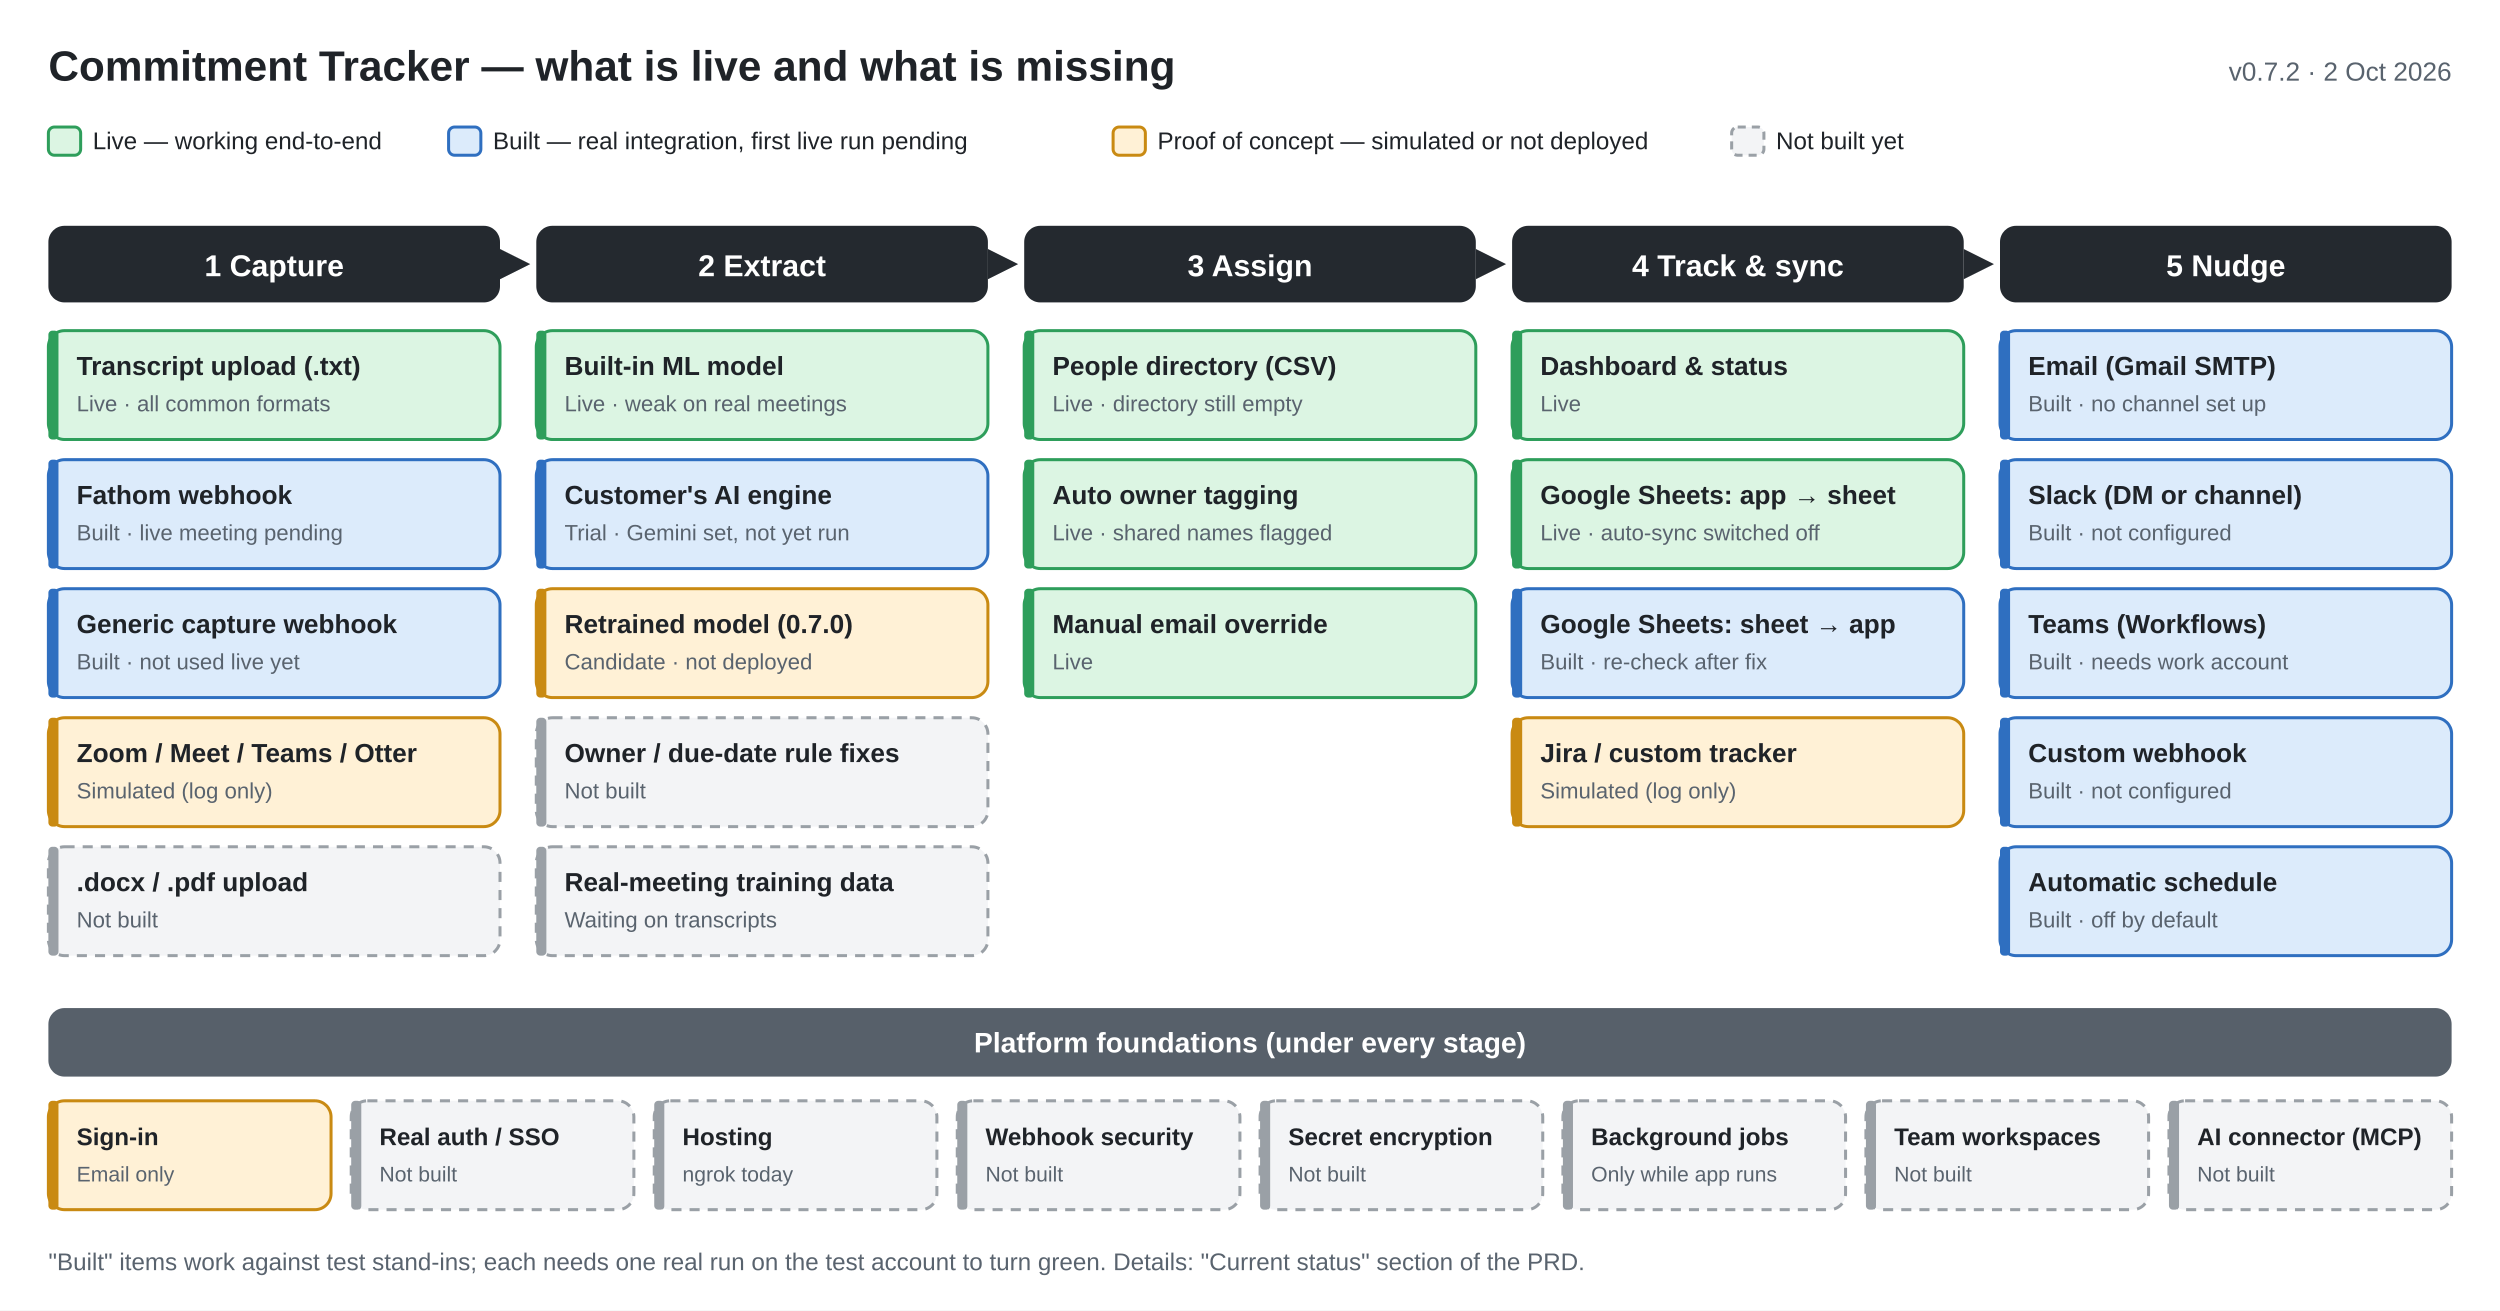
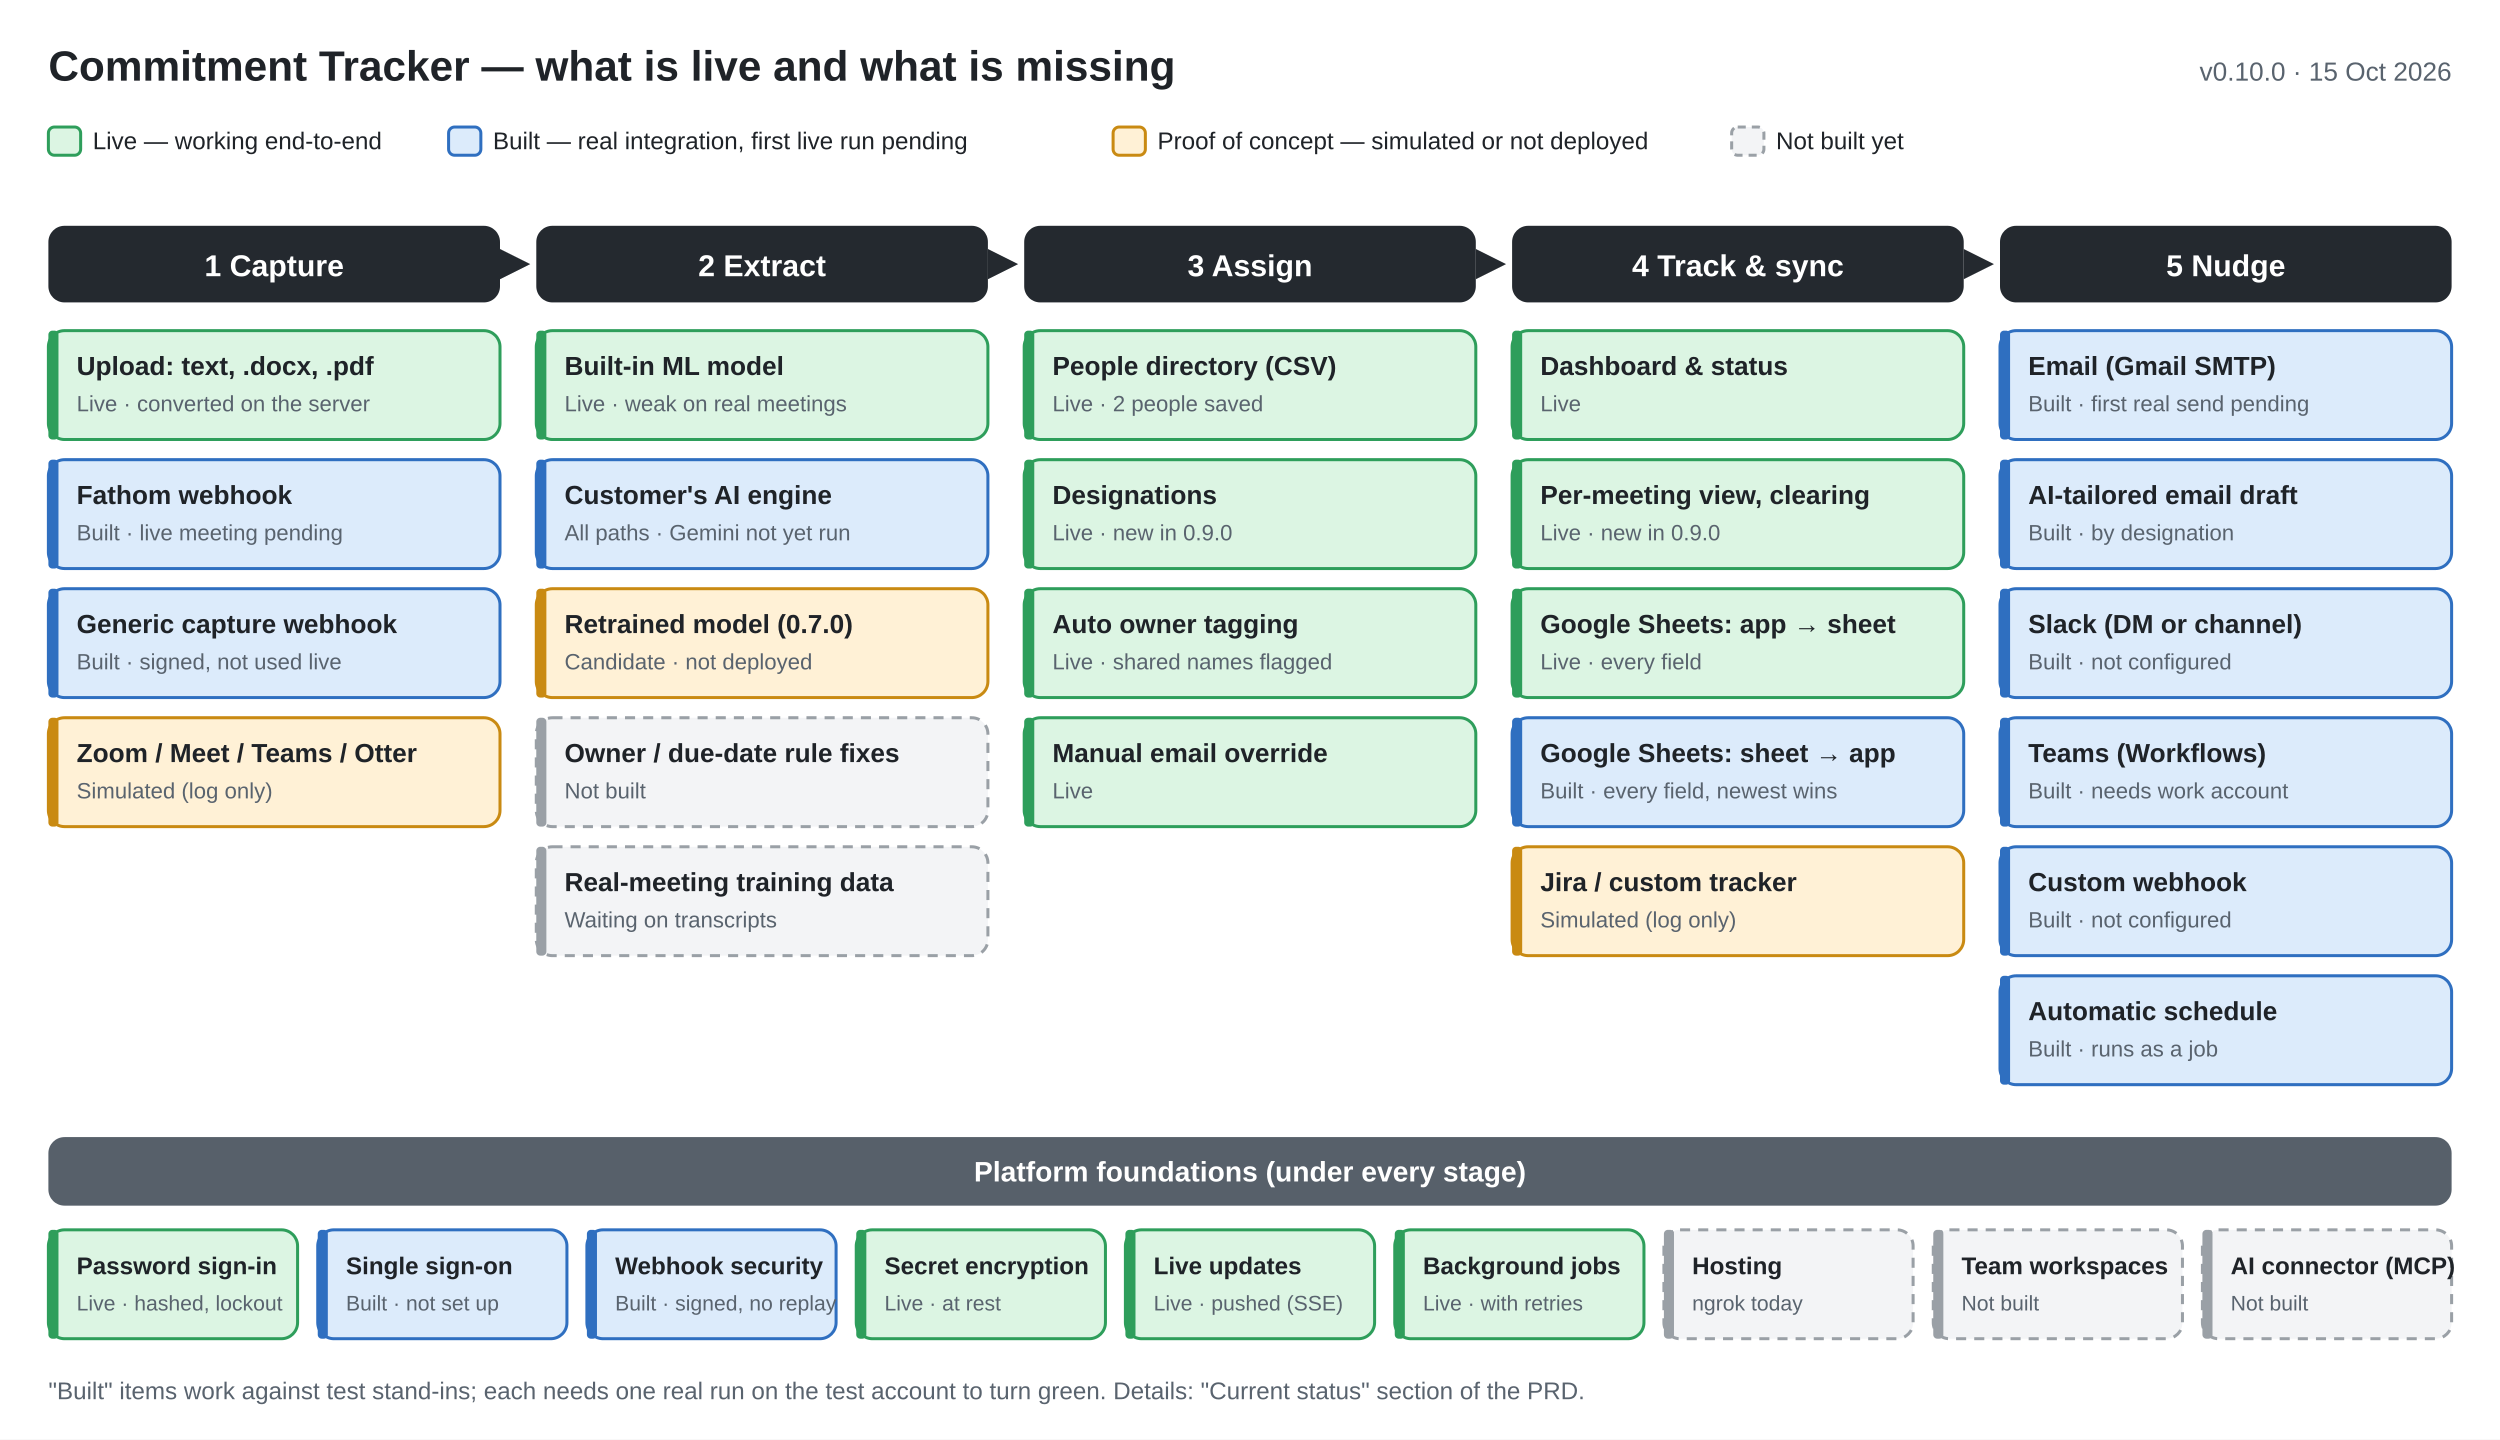
- <svg xmlns="http://www.w3.org/2000/svg" viewBox="0 0 1240 650" width="1240" height="650" font-family="Segoe UI, Helvetica Neue, Arial, sans-serif" role="img" aria-label="Commitment Tracker status: what is live and what is missing">
+ <svg xmlns="http://www.w3.org/2000/svg" viewBox="0 0 1240 714" width="1240" height="714" font-family="Segoe UI, Helvetica Neue, Arial, sans-serif" role="img" aria-label="Commitment Tracker status: what is live and what is missing">
  <defs>
    <marker id="arrow" viewBox="0 0 10 10" refX="8" refY="5" markerWidth="6" markerHeight="6" orient="auto">
      <path d="M0 0 L10 5 L0 10 z" fill="#24292F" />
    </marker>
  </defs>
-   <rect width="1240" height="650" fill="#FFFFFF" />
+   <rect width="1240" height="714" fill="#FFFFFF" />
  <text x="24" y="40" font-size="21" font-weight="700" fill="#1F2328">Commitment Tracker — what is live and what is missing</text>
-   <text x="1216" y="40" font-size="13" fill="#59636E" text-anchor="end">v0.7.2 · 2 Oct 2026</text>
+   <text x="1216" y="40" font-size="13" fill="#59636E" text-anchor="end">v0.10.0 · 15 Oct 2026</text>
  <rect x="24" y="63" width="16" height="14" rx="3" fill="#DCF5E3" stroke="#2E9E5B" stroke-width="1.5" />
  <text x="46" y="74" font-size="12" fill="#1F2328">Live — working end-to-end</text>
  <rect x="222.5" y="63" width="16" height="14" rx="3" fill="#DCEBFB" stroke="#2F6FC0" stroke-width="1.5" />
  <text x="244.5" y="74" font-size="12" fill="#1F2328">Built — real integration, first live run pending</text>
  <rect x="552.1" y="63" width="16" height="14" rx="3" fill="#FFF1D6" stroke="#C98A12" stroke-width="1.5" />
  <text x="574.1" y="74" font-size="12" fill="#1F2328">Proof of concept — simulated or not deployed</text>
  <rect x="858.9" y="63" width="16" height="14" rx="3" fill="#F3F4F6" stroke="#9AA0A6" stroke-width="1.5" stroke-dasharray="4 3" />
  <text x="880.9" y="74" font-size="12" fill="#1F2328">Not built yet</text>
  <rect x="24.0" y="112" width="224.0" height="38" rx="8" fill="#24292F" />
  <text x="136.0" y="137" font-size="15" font-weight="700" fill="#FFFFFF" text-anchor="middle">1  Capture</text>
  <path d="M250.0 131 h10" stroke="#24292F" stroke-width="2.5" marker-end="url(#arrow)" />
  <rect x="24.0" y="164" width="224.0" height="54" rx="8" fill="#DCF5E3" stroke="#2E9E5B" stroke-width="1.5" />
  <rect x="24.0" y="164" width="5" height="54" rx="2" fill="#2E9E5B" />
-   <text x="38.0" y="186" font-size="13" font-weight="600" fill="#1F2328">Transcript upload (.txt)</text>
-   <text x="38.0" y="204" font-size="11" fill="#59636E">Live · all common formats</text>
+   <text x="38.0" y="186" font-size="13" font-weight="600" fill="#1F2328">Upload: text, .docx, .pdf</text>
+   <text x="38.0" y="204" font-size="11" fill="#59636E">Live · converted on the server</text>
  <rect x="24.0" y="228" width="224.0" height="54" rx="8" fill="#DCEBFB" stroke="#2F6FC0" stroke-width="1.5" />
  <rect x="24.0" y="228" width="5" height="54" rx="2" fill="#2F6FC0" />
  <text x="38.0" y="250" font-size="13" font-weight="600" fill="#1F2328">Fathom webhook</text>
  <text x="38.0" y="268" font-size="11" fill="#59636E">Built · live meeting pending</text>
  <rect x="24.0" y="292" width="224.0" height="54" rx="8" fill="#DCEBFB" stroke="#2F6FC0" stroke-width="1.5" />
  <rect x="24.0" y="292" width="5" height="54" rx="2" fill="#2F6FC0" />
  <text x="38.0" y="314" font-size="13" font-weight="600" fill="#1F2328">Generic capture webhook</text>
-   <text x="38.0" y="332" font-size="11" fill="#59636E">Built · not used live yet</text>
+   <text x="38.0" y="332" font-size="11" fill="#59636E">Built · signed, not used live</text>
  <rect x="24.0" y="356" width="224.0" height="54" rx="8" fill="#FFF1D6" stroke="#C98A12" stroke-width="1.5" />
  <rect x="24.0" y="356" width="5" height="54" rx="2" fill="#C98A12" />
  <text x="38.0" y="378" font-size="13" font-weight="600" fill="#1F2328">Zoom / Meet / Teams / Otter</text>
  <text x="38.0" y="396" font-size="11" fill="#59636E">Simulated (log only)</text>
-   <rect x="24.0" y="420" width="224.0" height="54" rx="8" fill="#F3F4F6" stroke="#9AA0A6" stroke-width="1.5" stroke-dasharray="5 4" />
-   <rect x="24.0" y="420" width="5" height="54" rx="2" fill="#9AA0A6" />
-   <text x="38.0" y="442" font-size="13" font-weight="600" fill="#1F2328">.docx / .pdf upload</text>
-   <text x="38.0" y="460" font-size="11" fill="#59636E">Not built</text>
  <rect x="266.0" y="112" width="224.0" height="38" rx="8" fill="#24292F" />
  <text x="378.0" y="137" font-size="15" font-weight="700" fill="#FFFFFF" text-anchor="middle">2  Extract</text>
  <path d="M492.0 131 h10" stroke="#24292F" stroke-width="2.5" marker-end="url(#arrow)" />
  <rect x="266.0" y="164" width="224.0" height="54" rx="8" fill="#DCF5E3" stroke="#2E9E5B" stroke-width="1.5" />
  <rect x="266.0" y="164" width="5" height="54" rx="2" fill="#2E9E5B" />
  <text x="280.0" y="186" font-size="13" font-weight="600" fill="#1F2328">Built-in ML model</text>
  <text x="280.0" y="204" font-size="11" fill="#59636E">Live · weak on real meetings</text>
  <rect x="266.0" y="228" width="224.0" height="54" rx="8" fill="#DCEBFB" stroke="#2F6FC0" stroke-width="1.5" />
  <rect x="266.0" y="228" width="5" height="54" rx="2" fill="#2F6FC0" />
  <text x="280.0" y="250" font-size="13" font-weight="600" fill="#1F2328">Customer's AI engine</text>
-   <text x="280.0" y="268" font-size="11" fill="#59636E">Trial · Gemini set, not yet run</text>
+   <text x="280.0" y="268" font-size="11" fill="#59636E">All paths · Gemini not yet run</text>
  <rect x="266.0" y="292" width="224.0" height="54" rx="8" fill="#FFF1D6" stroke="#C98A12" stroke-width="1.5" />
  <rect x="266.0" y="292" width="5" height="54" rx="2" fill="#C98A12" />
  <text x="280.0" y="314" font-size="13" font-weight="600" fill="#1F2328">Retrained model (0.7.0)</text>
  <text x="280.0" y="332" font-size="11" fill="#59636E">Candidate · not deployed</text>
  <rect x="266.0" y="356" width="224.0" height="54" rx="8" fill="#F3F4F6" stroke="#9AA0A6" stroke-width="1.5" stroke-dasharray="5 4" />
  <rect x="266.0" y="356" width="5" height="54" rx="2" fill="#9AA0A6" />
  <text x="280.0" y="378" font-size="13" font-weight="600" fill="#1F2328">Owner / due-date rule fixes</text>
  <text x="280.0" y="396" font-size="11" fill="#59636E">Not built</text>
  <rect x="266.0" y="420" width="224.0" height="54" rx="8" fill="#F3F4F6" stroke="#9AA0A6" stroke-width="1.5" stroke-dasharray="5 4" />
  <rect x="266.0" y="420" width="5" height="54" rx="2" fill="#9AA0A6" />
  <text x="280.0" y="442" font-size="13" font-weight="600" fill="#1F2328">Real-meeting training data</text>
  <text x="280.0" y="460" font-size="11" fill="#59636E">Waiting on transcripts</text>
  <rect x="508.0" y="112" width="224.0" height="38" rx="8" fill="#24292F" />
  <text x="620.0" y="137" font-size="15" font-weight="700" fill="#FFFFFF" text-anchor="middle">3  Assign</text>
  <path d="M734.0 131 h10" stroke="#24292F" stroke-width="2.5" marker-end="url(#arrow)" />
  <rect x="508.0" y="164" width="224.0" height="54" rx="8" fill="#DCF5E3" stroke="#2E9E5B" stroke-width="1.5" />
  <rect x="508.0" y="164" width="5" height="54" rx="2" fill="#2E9E5B" />
  <text x="522.0" y="186" font-size="13" font-weight="600" fill="#1F2328">People directory (CSV)</text>
-   <text x="522.0" y="204" font-size="11" fill="#59636E">Live · directory still empty</text>
+   <text x="522.0" y="204" font-size="11" fill="#59636E">Live · 2 people saved</text>
  <rect x="508.0" y="228" width="224.0" height="54" rx="8" fill="#DCF5E3" stroke="#2E9E5B" stroke-width="1.5" />
  <rect x="508.0" y="228" width="5" height="54" rx="2" fill="#2E9E5B" />
-   <text x="522.0" y="250" font-size="13" font-weight="600" fill="#1F2328">Auto owner tagging</text>
-   <text x="522.0" y="268" font-size="11" fill="#59636E">Live · shared names flagged</text>
+   <text x="522.0" y="250" font-size="13" font-weight="600" fill="#1F2328">Designations</text>
+   <text x="522.0" y="268" font-size="11" fill="#59636E">Live · new in 0.9.0</text>
  <rect x="508.0" y="292" width="224.0" height="54" rx="8" fill="#DCF5E3" stroke="#2E9E5B" stroke-width="1.5" />
  <rect x="508.0" y="292" width="5" height="54" rx="2" fill="#2E9E5B" />
-   <text x="522.0" y="314" font-size="13" font-weight="600" fill="#1F2328">Manual email override</text>
-   <text x="522.0" y="332" font-size="11" fill="#59636E">Live</text>
+   <text x="522.0" y="314" font-size="13" font-weight="600" fill="#1F2328">Auto owner tagging</text>
+   <text x="522.0" y="332" font-size="11" fill="#59636E">Live · shared names flagged</text>
+   <rect x="508.0" y="356" width="224.0" height="54" rx="8" fill="#DCF5E3" stroke="#2E9E5B" stroke-width="1.5" />
+   <rect x="508.0" y="356" width="5" height="54" rx="2" fill="#2E9E5B" />
+   <text x="522.0" y="378" font-size="13" font-weight="600" fill="#1F2328">Manual email override</text>
+   <text x="522.0" y="396" font-size="11" fill="#59636E">Live</text>
  <rect x="750.0" y="112" width="224.0" height="38" rx="8" fill="#24292F" />
  <text x="862.0" y="137" font-size="15" font-weight="700" fill="#FFFFFF" text-anchor="middle">4  Track &amp; sync</text>
  <path d="M976.0 131 h10" stroke="#24292F" stroke-width="2.5" marker-end="url(#arrow)" />
  <rect x="750.0" y="164" width="224.0" height="54" rx="8" fill="#DCF5E3" stroke="#2E9E5B" stroke-width="1.5" />
  <rect x="750.0" y="164" width="5" height="54" rx="2" fill="#2E9E5B" />
  <text x="764.0" y="186" font-size="13" font-weight="600" fill="#1F2328">Dashboard &amp; status</text>
  <text x="764.0" y="204" font-size="11" fill="#59636E">Live</text>
  <rect x="750.0" y="228" width="224.0" height="54" rx="8" fill="#DCF5E3" stroke="#2E9E5B" stroke-width="1.5" />
  <rect x="750.0" y="228" width="5" height="54" rx="2" fill="#2E9E5B" />
-   <text x="764.0" y="250" font-size="13" font-weight="600" fill="#1F2328">Google Sheets: app → sheet</text>
-   <text x="764.0" y="268" font-size="11" fill="#59636E">Live · auto-sync switched off</text>
-   <rect x="750.0" y="292" width="224.0" height="54" rx="8" fill="#DCEBFB" stroke="#2F6FC0" stroke-width="1.5" />
-   <rect x="750.0" y="292" width="5" height="54" rx="2" fill="#2F6FC0" />
-   <text x="764.0" y="314" font-size="13" font-weight="600" fill="#1F2328">Google Sheets: sheet → app</text>
-   <text x="764.0" y="332" font-size="11" fill="#59636E">Built · re-check after fix</text>
-   <rect x="750.0" y="356" width="224.0" height="54" rx="8" fill="#FFF1D6" stroke="#C98A12" stroke-width="1.5" />
-   <rect x="750.0" y="356" width="5" height="54" rx="2" fill="#C98A12" />
-   <text x="764.0" y="378" font-size="13" font-weight="600" fill="#1F2328">Jira / custom tracker</text>
-   <text x="764.0" y="396" font-size="11" fill="#59636E">Simulated (log only)</text>
+   <text x="764.0" y="250" font-size="13" font-weight="600" fill="#1F2328">Per-meeting view, clearing</text>
+   <text x="764.0" y="268" font-size="11" fill="#59636E">Live · new in 0.9.0</text>
+   <rect x="750.0" y="292" width="224.0" height="54" rx="8" fill="#DCF5E3" stroke="#2E9E5B" stroke-width="1.5" />
+   <rect x="750.0" y="292" width="5" height="54" rx="2" fill="#2E9E5B" />
+   <text x="764.0" y="314" font-size="13" font-weight="600" fill="#1F2328">Google Sheets: app → sheet</text>
+   <text x="764.0" y="332" font-size="11" fill="#59636E">Live · every field</text>
+   <rect x="750.0" y="356" width="224.0" height="54" rx="8" fill="#DCEBFB" stroke="#2F6FC0" stroke-width="1.5" />
+   <rect x="750.0" y="356" width="5" height="54" rx="2" fill="#2F6FC0" />
+   <text x="764.0" y="378" font-size="13" font-weight="600" fill="#1F2328">Google Sheets: sheet → app</text>
+   <text x="764.0" y="396" font-size="11" fill="#59636E">Built · every field, newest wins</text>
+   <rect x="750.0" y="420" width="224.0" height="54" rx="8" fill="#FFF1D6" stroke="#C98A12" stroke-width="1.5" />
+   <rect x="750.0" y="420" width="5" height="54" rx="2" fill="#C98A12" />
+   <text x="764.0" y="442" font-size="13" font-weight="600" fill="#1F2328">Jira / custom tracker</text>
+   <text x="764.0" y="460" font-size="11" fill="#59636E">Simulated (log only)</text>
  <rect x="992.0" y="112" width="224.0" height="38" rx="8" fill="#24292F" />
  <text x="1104.0" y="137" font-size="15" font-weight="700" fill="#FFFFFF" text-anchor="middle">5  Nudge</text>
  <rect x="992.0" y="164" width="224.0" height="54" rx="8" fill="#DCEBFB" stroke="#2F6FC0" stroke-width="1.5" />
  <rect x="992.0" y="164" width="5" height="54" rx="2" fill="#2F6FC0" />
  <text x="1006.0" y="186" font-size="13" font-weight="600" fill="#1F2328">Email (Gmail SMTP)</text>
-   <text x="1006.0" y="204" font-size="11" fill="#59636E">Built · no channel set up</text>
+   <text x="1006.0" y="204" font-size="11" fill="#59636E">Built · first real send pending</text>
  <rect x="992.0" y="228" width="224.0" height="54" rx="8" fill="#DCEBFB" stroke="#2F6FC0" stroke-width="1.5" />
  <rect x="992.0" y="228" width="5" height="54" rx="2" fill="#2F6FC0" />
-   <text x="1006.0" y="250" font-size="13" font-weight="600" fill="#1F2328">Slack (DM or channel)</text>
-   <text x="1006.0" y="268" font-size="11" fill="#59636E">Built · not configured</text>
+   <text x="1006.0" y="250" font-size="13" font-weight="600" fill="#1F2328">AI-tailored email draft</text>
+   <text x="1006.0" y="268" font-size="11" fill="#59636E">Built · by designation</text>
  <rect x="992.0" y="292" width="224.0" height="54" rx="8" fill="#DCEBFB" stroke="#2F6FC0" stroke-width="1.5" />
  <rect x="992.0" y="292" width="5" height="54" rx="2" fill="#2F6FC0" />
-   <text x="1006.0" y="314" font-size="13" font-weight="600" fill="#1F2328">Teams (Workflows)</text>
-   <text x="1006.0" y="332" font-size="11" fill="#59636E">Built · needs work account</text>
+   <text x="1006.0" y="314" font-size="13" font-weight="600" fill="#1F2328">Slack (DM or channel)</text>
+   <text x="1006.0" y="332" font-size="11" fill="#59636E">Built · not configured</text>
  <rect x="992.0" y="356" width="224.0" height="54" rx="8" fill="#DCEBFB" stroke="#2F6FC0" stroke-width="1.5" />
  <rect x="992.0" y="356" width="5" height="54" rx="2" fill="#2F6FC0" />
-   <text x="1006.0" y="378" font-size="13" font-weight="600" fill="#1F2328">Custom webhook</text>
-   <text x="1006.0" y="396" font-size="11" fill="#59636E">Built · not configured</text>
+   <text x="1006.0" y="378" font-size="13" font-weight="600" fill="#1F2328">Teams (Workflows)</text>
+   <text x="1006.0" y="396" font-size="11" fill="#59636E">Built · needs work account</text>
  <rect x="992.0" y="420" width="224.0" height="54" rx="8" fill="#DCEBFB" stroke="#2F6FC0" stroke-width="1.5" />
  <rect x="992.0" y="420" width="5" height="54" rx="2" fill="#2F6FC0" />
-   <text x="1006.0" y="442" font-size="13" font-weight="600" fill="#1F2328">Automatic schedule</text>
-   <text x="1006.0" y="460" font-size="11" fill="#59636E">Built · off by default</text>
-   <rect x="24" y="500" width="1192" height="34" rx="8" fill="#57606A" />
-   <text x="620.0" y="522" font-size="14" font-weight="700" fill="#FFFFFF" text-anchor="middle">Platform foundations (under every stage)</text>
-   <rect x="24.0" y="546" width="140.2" height="54" rx="8" fill="#FFF1D6" stroke="#C98A12" stroke-width="1.5" />
-   <rect x="24.0" y="546" width="5" height="54" rx="2" fill="#C98A12" />
-   <text x="38.0" y="568" font-size="12" font-weight="600" fill="#1F2328">Sign-in</text>
-   <text x="38.0" y="586" font-size="10.5" fill="#59636E">Email only</text>
-   <rect x="174.2" y="546" width="140.2" height="54" rx="8" fill="#F3F4F6" stroke="#9AA0A6" stroke-width="1.5" stroke-dasharray="5 4" />
-   <rect x="174.2" y="546" width="5" height="54" rx="2" fill="#9AA0A6" />
-   <text x="188.2" y="568" font-size="12" font-weight="600" fill="#1F2328">Real auth / SSO</text>
-   <text x="188.2" y="586" font-size="10.5" fill="#59636E">Not built</text>
-   <rect x="324.5" y="546" width="140.2" height="54" rx="8" fill="#F3F4F6" stroke="#9AA0A6" stroke-width="1.5" stroke-dasharray="5 4" />
-   <rect x="324.5" y="546" width="5" height="54" rx="2" fill="#9AA0A6" />
-   <text x="338.5" y="568" font-size="12" font-weight="600" fill="#1F2328">Hosting</text>
-   <text x="338.5" y="586" font-size="10.5" fill="#59636E">ngrok today</text>
-   <rect x="474.8" y="546" width="140.2" height="54" rx="8" fill="#F3F4F6" stroke="#9AA0A6" stroke-width="1.5" stroke-dasharray="5 4" />
-   <rect x="474.8" y="546" width="5" height="54" rx="2" fill="#9AA0A6" />
-   <text x="488.8" y="568" font-size="12" font-weight="600" fill="#1F2328">Webhook security</text>
-   <text x="488.8" y="586" font-size="10.5" fill="#59636E">Not built</text>
-   <rect x="625.0" y="546" width="140.2" height="54" rx="8" fill="#F3F4F6" stroke="#9AA0A6" stroke-width="1.5" stroke-dasharray="5 4" />
-   <rect x="625.0" y="546" width="5" height="54" rx="2" fill="#9AA0A6" />
-   <text x="639.0" y="568" font-size="12" font-weight="600" fill="#1F2328">Secret encryption</text>
-   <text x="639.0" y="586" font-size="10.5" fill="#59636E">Not built</text>
-   <rect x="775.2" y="546" width="140.2" height="54" rx="8" fill="#F3F4F6" stroke="#9AA0A6" stroke-width="1.5" stroke-dasharray="5 4" />
-   <rect x="775.2" y="546" width="5" height="54" rx="2" fill="#9AA0A6" />
-   <text x="789.2" y="568" font-size="12" font-weight="600" fill="#1F2328">Background jobs</text>
-   <text x="789.2" y="586" font-size="10.5" fill="#59636E">Only while app runs</text>
-   <rect x="925.5" y="546" width="140.2" height="54" rx="8" fill="#F3F4F6" stroke="#9AA0A6" stroke-width="1.5" stroke-dasharray="5 4" />
-   <rect x="925.5" y="546" width="5" height="54" rx="2" fill="#9AA0A6" />
-   <text x="939.5" y="568" font-size="12" font-weight="600" fill="#1F2328">Team workspaces</text>
-   <text x="939.5" y="586" font-size="10.5" fill="#59636E">Not built</text>
-   <rect x="1075.8" y="546" width="140.2" height="54" rx="8" fill="#F3F4F6" stroke="#9AA0A6" stroke-width="1.5" stroke-dasharray="5 4" />
-   <rect x="1075.8" y="546" width="5" height="54" rx="2" fill="#9AA0A6" />
-   <text x="1089.8" y="568" font-size="12" font-weight="600" fill="#1F2328">AI connector (MCP)</text>
-   <text x="1089.8" y="586" font-size="10.5" fill="#59636E">Not built</text>
-   <text x="24" y="630" font-size="12" fill="#59636E">"Built" items work against test stand-ins; each needs one real run on the test account to turn green. Details: "Current status" section of the PRD.</text>
+   <text x="1006.0" y="442" font-size="13" font-weight="600" fill="#1F2328">Custom webhook</text>
+   <text x="1006.0" y="460" font-size="11" fill="#59636E">Built · not configured</text>
+   <rect x="992.0" y="484" width="224.0" height="54" rx="8" fill="#DCEBFB" stroke="#2F6FC0" stroke-width="1.5" />
+   <rect x="992.0" y="484" width="5" height="54" rx="2" fill="#2F6FC0" />
+   <text x="1006.0" y="506" font-size="13" font-weight="600" fill="#1F2328">Automatic schedule</text>
+   <text x="1006.0" y="524" font-size="11" fill="#59636E">Built · runs as a job</text>
+   <rect x="24" y="564" width="1192" height="34" rx="8" fill="#57606A" />
+   <text x="620.0" y="586" font-size="14" font-weight="700" fill="#FFFFFF" text-anchor="middle">Platform foundations (under every stage)</text>
+   <rect x="24.0" y="610" width="123.6" height="54" rx="8" fill="#DCF5E3" stroke="#2E9E5B" stroke-width="1.5" />
+   <rect x="24.0" y="610" width="5" height="54" rx="2" fill="#2E9E5B" />
+   <text x="38.0" y="632" font-size="12" font-weight="600" fill="#1F2328">Password sign-in</text>
+   <text x="38.0" y="650" font-size="10.5" fill="#59636E">Live · hashed, lockout</text>
+   <rect x="157.6" y="610" width="123.6" height="54" rx="8" fill="#DCEBFB" stroke="#2F6FC0" stroke-width="1.5" />
+   <rect x="157.6" y="610" width="5" height="54" rx="2" fill="#2F6FC0" />
+   <text x="171.6" y="632" font-size="12" font-weight="600" fill="#1F2328">Single sign-on</text>
+   <text x="171.6" y="650" font-size="10.5" fill="#59636E">Built · not set up</text>
+   <rect x="291.1" y="610" width="123.6" height="54" rx="8" fill="#DCEBFB" stroke="#2F6FC0" stroke-width="1.5" />
+   <rect x="291.1" y="610" width="5" height="54" rx="2" fill="#2F6FC0" />
+   <text x="305.1" y="632" font-size="12" font-weight="600" fill="#1F2328">Webhook security</text>
+   <text x="305.1" y="650" font-size="10.5" fill="#59636E">Built · signed, no replay</text>
+   <rect x="424.7" y="610" width="123.6" height="54" rx="8" fill="#DCF5E3" stroke="#2E9E5B" stroke-width="1.5" />
+   <rect x="424.7" y="610" width="5" height="54" rx="2" fill="#2E9E5B" />
+   <text x="438.7" y="632" font-size="12" font-weight="600" fill="#1F2328">Secret encryption</text>
+   <text x="438.7" y="650" font-size="10.5" fill="#59636E">Live · at rest</text>
+   <rect x="558.2" y="610" width="123.6" height="54" rx="8" fill="#DCF5E3" stroke="#2E9E5B" stroke-width="1.5" />
+   <rect x="558.2" y="610" width="5" height="54" rx="2" fill="#2E9E5B" />
+   <text x="572.2" y="632" font-size="12" font-weight="600" fill="#1F2328">Live updates</text>
+   <text x="572.2" y="650" font-size="10.5" fill="#59636E">Live · pushed (SSE)</text>
+   <rect x="691.8" y="610" width="123.6" height="54" rx="8" fill="#DCF5E3" stroke="#2E9E5B" stroke-width="1.5" />
+   <rect x="691.8" y="610" width="5" height="54" rx="2" fill="#2E9E5B" />
+   <text x="705.8" y="632" font-size="12" font-weight="600" fill="#1F2328">Background jobs</text>
+   <text x="705.8" y="650" font-size="10.5" fill="#59636E">Live · with retries</text>
+   <rect x="825.3" y="610" width="123.6" height="54" rx="8" fill="#F3F4F6" stroke="#9AA0A6" stroke-width="1.5" stroke-dasharray="5 4" />
+   <rect x="825.3" y="610" width="5" height="54" rx="2" fill="#9AA0A6" />
+   <text x="839.3" y="632" font-size="12" font-weight="600" fill="#1F2328">Hosting</text>
+   <text x="839.3" y="650" font-size="10.5" fill="#59636E">ngrok today</text>
+   <rect x="958.9" y="610" width="123.6" height="54" rx="8" fill="#F3F4F6" stroke="#9AA0A6" stroke-width="1.5" stroke-dasharray="5 4" />
+   <rect x="958.9" y="610" width="5" height="54" rx="2" fill="#9AA0A6" />
+   <text x="972.9" y="632" font-size="12" font-weight="600" fill="#1F2328">Team workspaces</text>
+   <text x="972.9" y="650" font-size="10.5" fill="#59636E">Not built</text>
+   <rect x="1092.4" y="610" width="123.6" height="54" rx="8" fill="#F3F4F6" stroke="#9AA0A6" stroke-width="1.5" stroke-dasharray="5 4" />
+   <rect x="1092.4" y="610" width="5" height="54" rx="2" fill="#9AA0A6" />
+   <text x="1106.4" y="632" font-size="12" font-weight="600" fill="#1F2328">AI connector (MCP)</text>
+   <text x="1106.4" y="650" font-size="10.5" fill="#59636E">Not built</text>
+   <text x="24" y="694" font-size="12" fill="#59636E">"Built" items work against test stand-ins; each needs one real run on the test account to turn green. Details: "Current status" section of the PRD.</text>
</svg>
